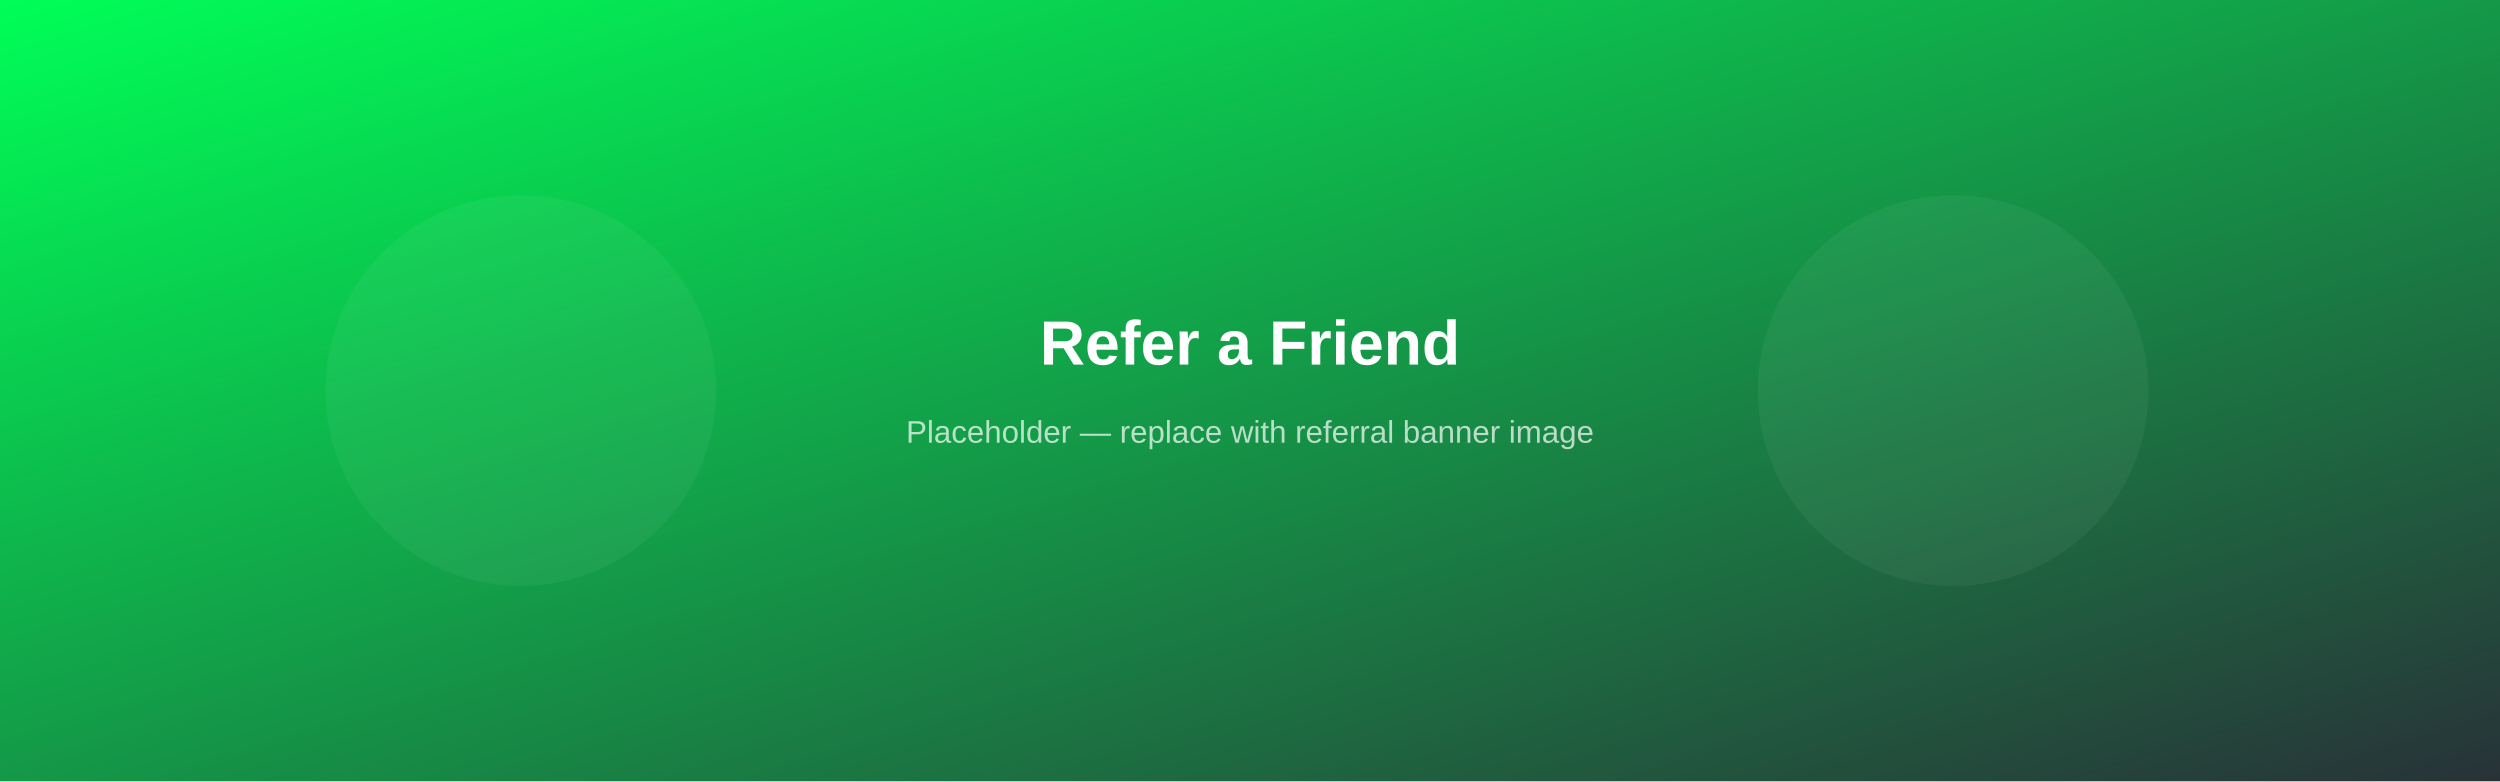
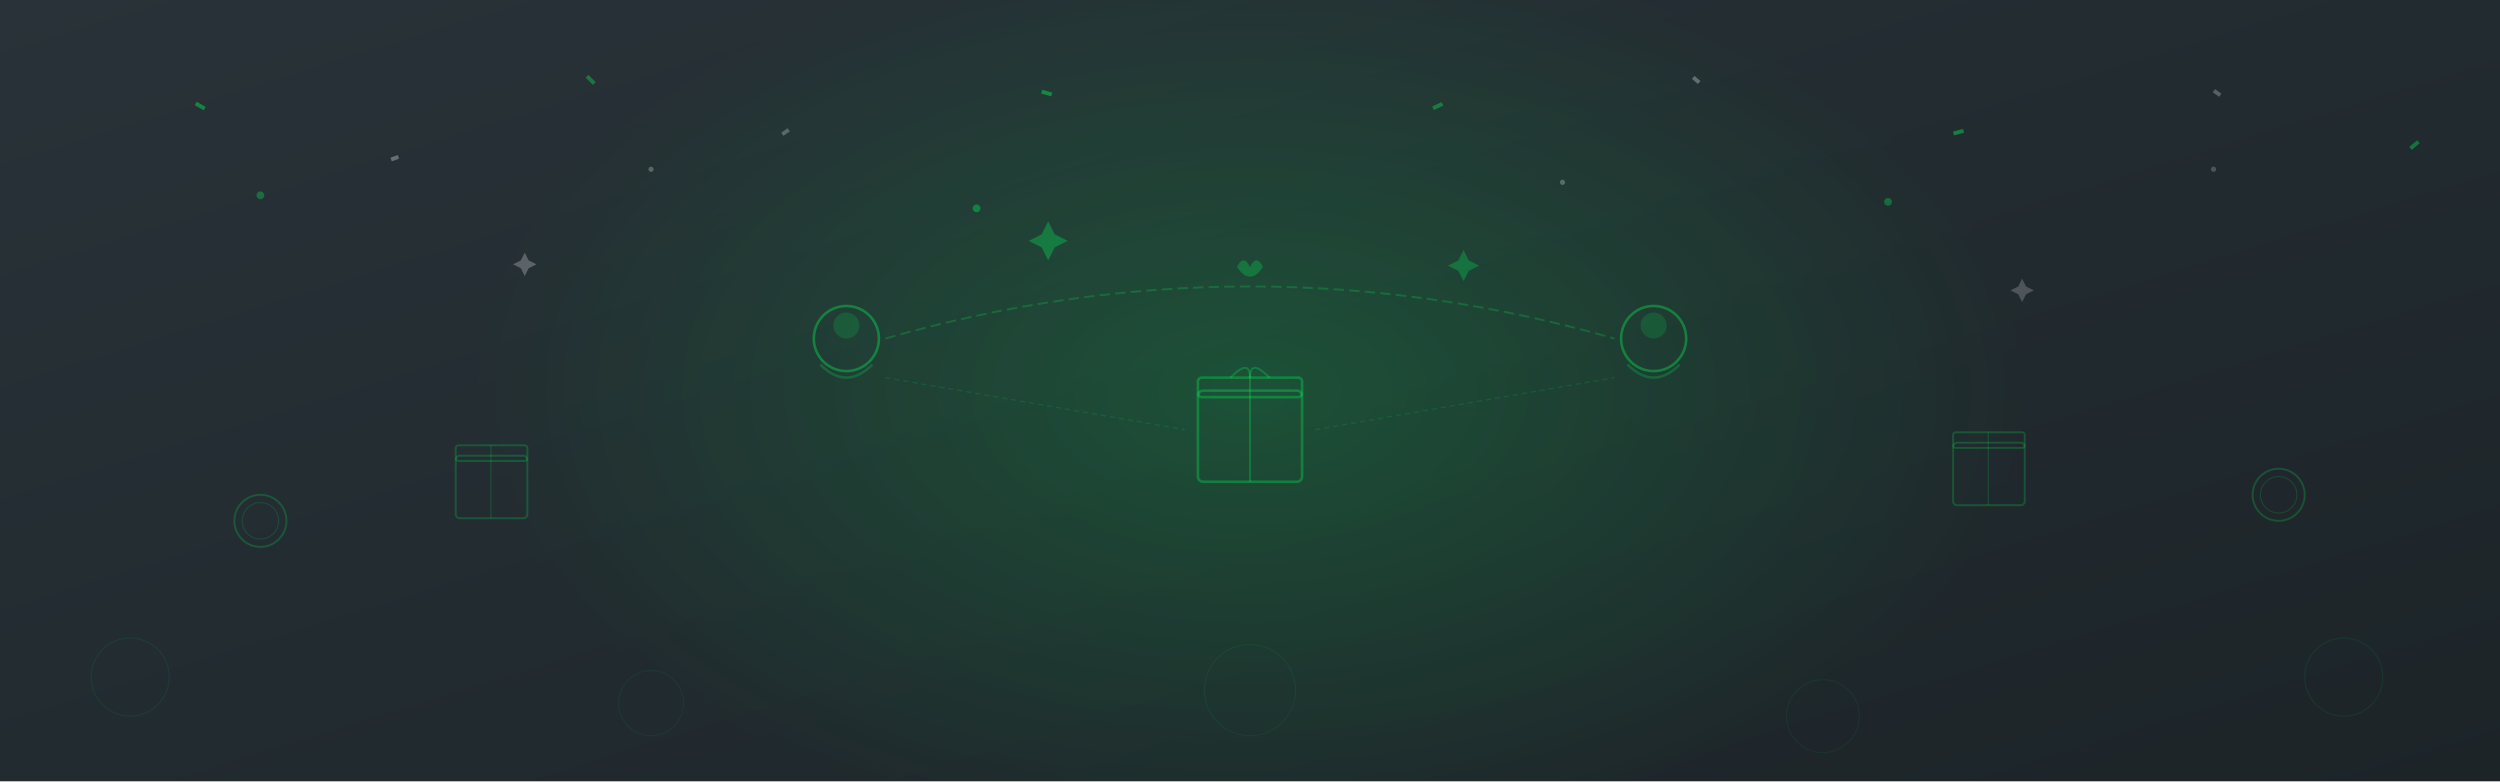
<svg xmlns="http://www.w3.org/2000/svg" viewBox="0 0 1920 600">
  <defs>
-     <linearGradient id="hero-refer-bg" x1="0%" y1="0%" x2="100%" y2="100%">
-       <stop offset="0%" style="stop-color:#00FF57" />
-       <stop offset="100%" style="stop-color:#283238" />
+     <linearGradient id="rf-bg" x1="0%" y1="0%" x2="100%" y2="100%">
+       <stop offset="0%" stop-color="#283238" />
+       <stop offset="100%" stop-color="#1C2428" />
    </linearGradient>
+     <radialGradient id="rf-glow" cx="50%" cy="50%" r="50%">
+       <stop offset="0%" stop-color="#00FF57" stop-opacity="0.18" />
+       <stop offset="100%" stop-color="#00FF57" stop-opacity="0" />
+     </radialGradient>
  </defs>
-   <rect width="1920" height="600" fill="url(#hero-refer-bg)" />
-   <circle cx="400" cy="300" r="150" fill="#ffffff" opacity="0.05" />
-   <circle cx="1500" cy="300" r="150" fill="#ffffff" opacity="0.05" />
-   <text x="960" y="280" font-family="Arial, sans-serif" font-weight="bold" font-size="48" fill="#ffffff" text-anchor="middle">Refer a Friend</text>
-   <text x="960" y="340" font-family="Arial, sans-serif" font-size="24" fill="#ffffff" text-anchor="middle" opacity="0.7">Placeholder — replace with referral banner image</text>
+   <rect width="1920" height="600" fill="url(#rf-bg)" />
+   <ellipse cx="960" cy="300" rx="600" ry="350" fill="url(#rf-glow)" />
+   <rect x="150" y="80" width="8" height="3" fill="#00FF57" opacity="0.4" transform="rotate(30 154 81)" />
+   <rect x="300" y="120" width="6" height="3" fill="#ffffff" opacity="0.3" transform="rotate(-20 303 121)" />
+   <rect x="450" y="60" width="8" height="3" fill="#00FF57" opacity="0.35" transform="rotate(45 454 61)" />
+   <rect x="600" y="100" width="6" height="3" fill="#ffffff" opacity="0.25" transform="rotate(-35 603 101)" />
+   <rect x="800" y="70" width="8" height="3" fill="#00FF57" opacity="0.4" transform="rotate(15 804 71)" />
+   <rect x="1100" y="80" width="8" height="3" fill="#00FF57" opacity="0.35" transform="rotate(-25 1104 81)" />
+   <rect x="1300" y="60" width="6" height="3" fill="#ffffff" opacity="0.3" transform="rotate(40 1303 61)" />
+   <rect x="1500" y="100" width="8" height="3" fill="#00FF57" opacity="0.4" transform="rotate(-15 1504 101)" />
+   <rect x="1700" y="70" width="6" height="3" fill="#ffffff" opacity="0.25" transform="rotate(35 1703 71)" />
+   <rect x="1850" y="110" width="8" height="3" fill="#00FF57" opacity="0.35" transform="rotate(-40 1854 111)" />
+   <circle cx="200" cy="150" r="3" fill="#00FF57" opacity="0.3" />
+   <circle cx="500" cy="130" r="2" fill="#ffffff" opacity="0.25" />
+   <circle cx="750" cy="160" r="3" fill="#00FF57" opacity="0.35" />
+   <circle cx="1200" cy="140" r="2" fill="#ffffff" opacity="0.25" />
+   <circle cx="1450" cy="155" r="3" fill="#00FF57" opacity="0.3" />
+   <circle cx="1700" cy="130" r="2" fill="#ffffff" opacity="0.2" />
+   <circle cx="650" cy="260" r="25" fill="none" stroke="#00FF57" stroke-width="2" opacity="0.35" />
+   <circle cx="650" cy="250" r="10" fill="#00FF57" opacity="0.15" />
+   <path d="M630,280 Q650,300 670,280" fill="none" stroke="#00FF57" stroke-width="2" opacity="0.2" />
+   <circle cx="1270" cy="260" r="25" fill="none" stroke="#00FF57" stroke-width="2" opacity="0.35" />
+   <circle cx="1270" cy="250" r="10" fill="#00FF57" opacity="0.15" />
+   <path d="M1250,280 Q1270,300 1290,280" fill="none" stroke="#00FF57" stroke-width="2" opacity="0.2" />
+   <path d="M680,260 Q960,180 1240,260" fill="none" stroke="#00FF57" stroke-width="1.5" opacity="0.2" stroke-dasharray="8 4" />
+   <path d="M950,205 Q955,195 960,205 Q965,195 970,205 Q960,220 950,205" fill="#00FF57" opacity="0.25" />
+   <rect x="920" y="300" width="80" height="70" rx="4" fill="none" stroke="#00FF57" stroke-width="2" opacity="0.3" />
+   <rect x="920" y="290" width="80" height="15" rx="3" fill="none" stroke="#00FF57" stroke-width="2" opacity="0.3" />
+   <line x1="960" y1="290" x2="960" y2="370" stroke="#00FF57" stroke-width="1.5" opacity="0.25" />
+   <path d="M945,290 Q960,275 960,290" fill="none" stroke="#00FF57" stroke-width="1.5" opacity="0.25" />
+   <path d="M975,290 Q960,275 960,290" fill="none" stroke="#00FF57" stroke-width="1.5" opacity="0.25" />
+   <rect x="350" y="350" width="55" height="48" rx="3" fill="none" stroke="#00FF57" stroke-width="1.5" opacity="0.2" />
+   <rect x="350" y="342" width="55" height="12" rx="2" fill="none" stroke="#00FF57" stroke-width="1.5" opacity="0.2" />
+   <line x1="377" y1="342" x2="377" y2="398" stroke="#00FF57" stroke-width="1" opacity="0.15" />
+   <rect x="1500" y="340" width="55" height="48" rx="3" fill="none" stroke="#00FF57" stroke-width="1.5" opacity="0.2" />
+   <rect x="1500" y="332" width="55" height="12" rx="2" fill="none" stroke="#00FF57" stroke-width="1.5" opacity="0.2" />
+   <line x1="1527" y1="332" x2="1527" y2="388" stroke="#00FF57" stroke-width="1" opacity="0.15" />
+   <path d="M800,180 L805,170 L810,180 L820,185 L810,190 L805,200 L800,190 L790,185 Z" fill="#00FF57" opacity="0.3" />
+   <path d="M1120,200 L1124,192 L1128,200 L1136,204 L1128,208 L1124,216 L1120,208 L1112,204 Z" fill="#00FF57" opacity="0.25" />
+   <path d="M400,200 L403,194 L406,200 L412,203 L406,206 L403,212 L400,206 L394,203 Z" fill="#ffffff" opacity="0.25" />
+   <path d="M1550,220 L1553,214 L1556,220 L1562,223 L1556,226 L1553,232 L1550,226 L1544,223 Z" fill="#ffffff" opacity="0.2" />
+   <circle cx="200" cy="400" r="20" fill="none" stroke="#00FF57" stroke-width="1.5" opacity="0.2" />
+   <circle cx="200" cy="400" r="14" fill="none" stroke="#00FF57" stroke-width="0.8" opacity="0.15" />
+   <circle cx="1750" cy="380" r="20" fill="none" stroke="#00FF57" stroke-width="1.5" opacity="0.2" />
+   <circle cx="1750" cy="380" r="14" fill="none" stroke="#00FF57" stroke-width="0.8" opacity="0.15" />
+   <line x1="680" y1="290" x2="910" y2="330" stroke="#00FF57" stroke-width="1" opacity="0.12" stroke-dasharray="4 3" />
+   <line x1="1010" y1="330" x2="1240" y2="290" stroke="#00FF57" stroke-width="1" opacity="0.12" stroke-dasharray="4 3" />
+   <circle cx="100" cy="520" r="30" fill="none" stroke="#00FF57" stroke-width="0.8" opacity="0.08" />
+   <circle cx="500" cy="540" r="25" fill="none" stroke="#00FF57" stroke-width="0.8" opacity="0.06" />
+   <circle cx="960" cy="530" r="35" fill="none" stroke="#00FF57" stroke-width="0.8" opacity="0.07" />
+   <circle cx="1400" cy="550" r="28" fill="none" stroke="#00FF57" stroke-width="0.8" opacity="0.06" />
+   <circle cx="1800" cy="520" r="30" fill="none" stroke="#00FF57" stroke-width="0.8" opacity="0.08" />
</svg>
